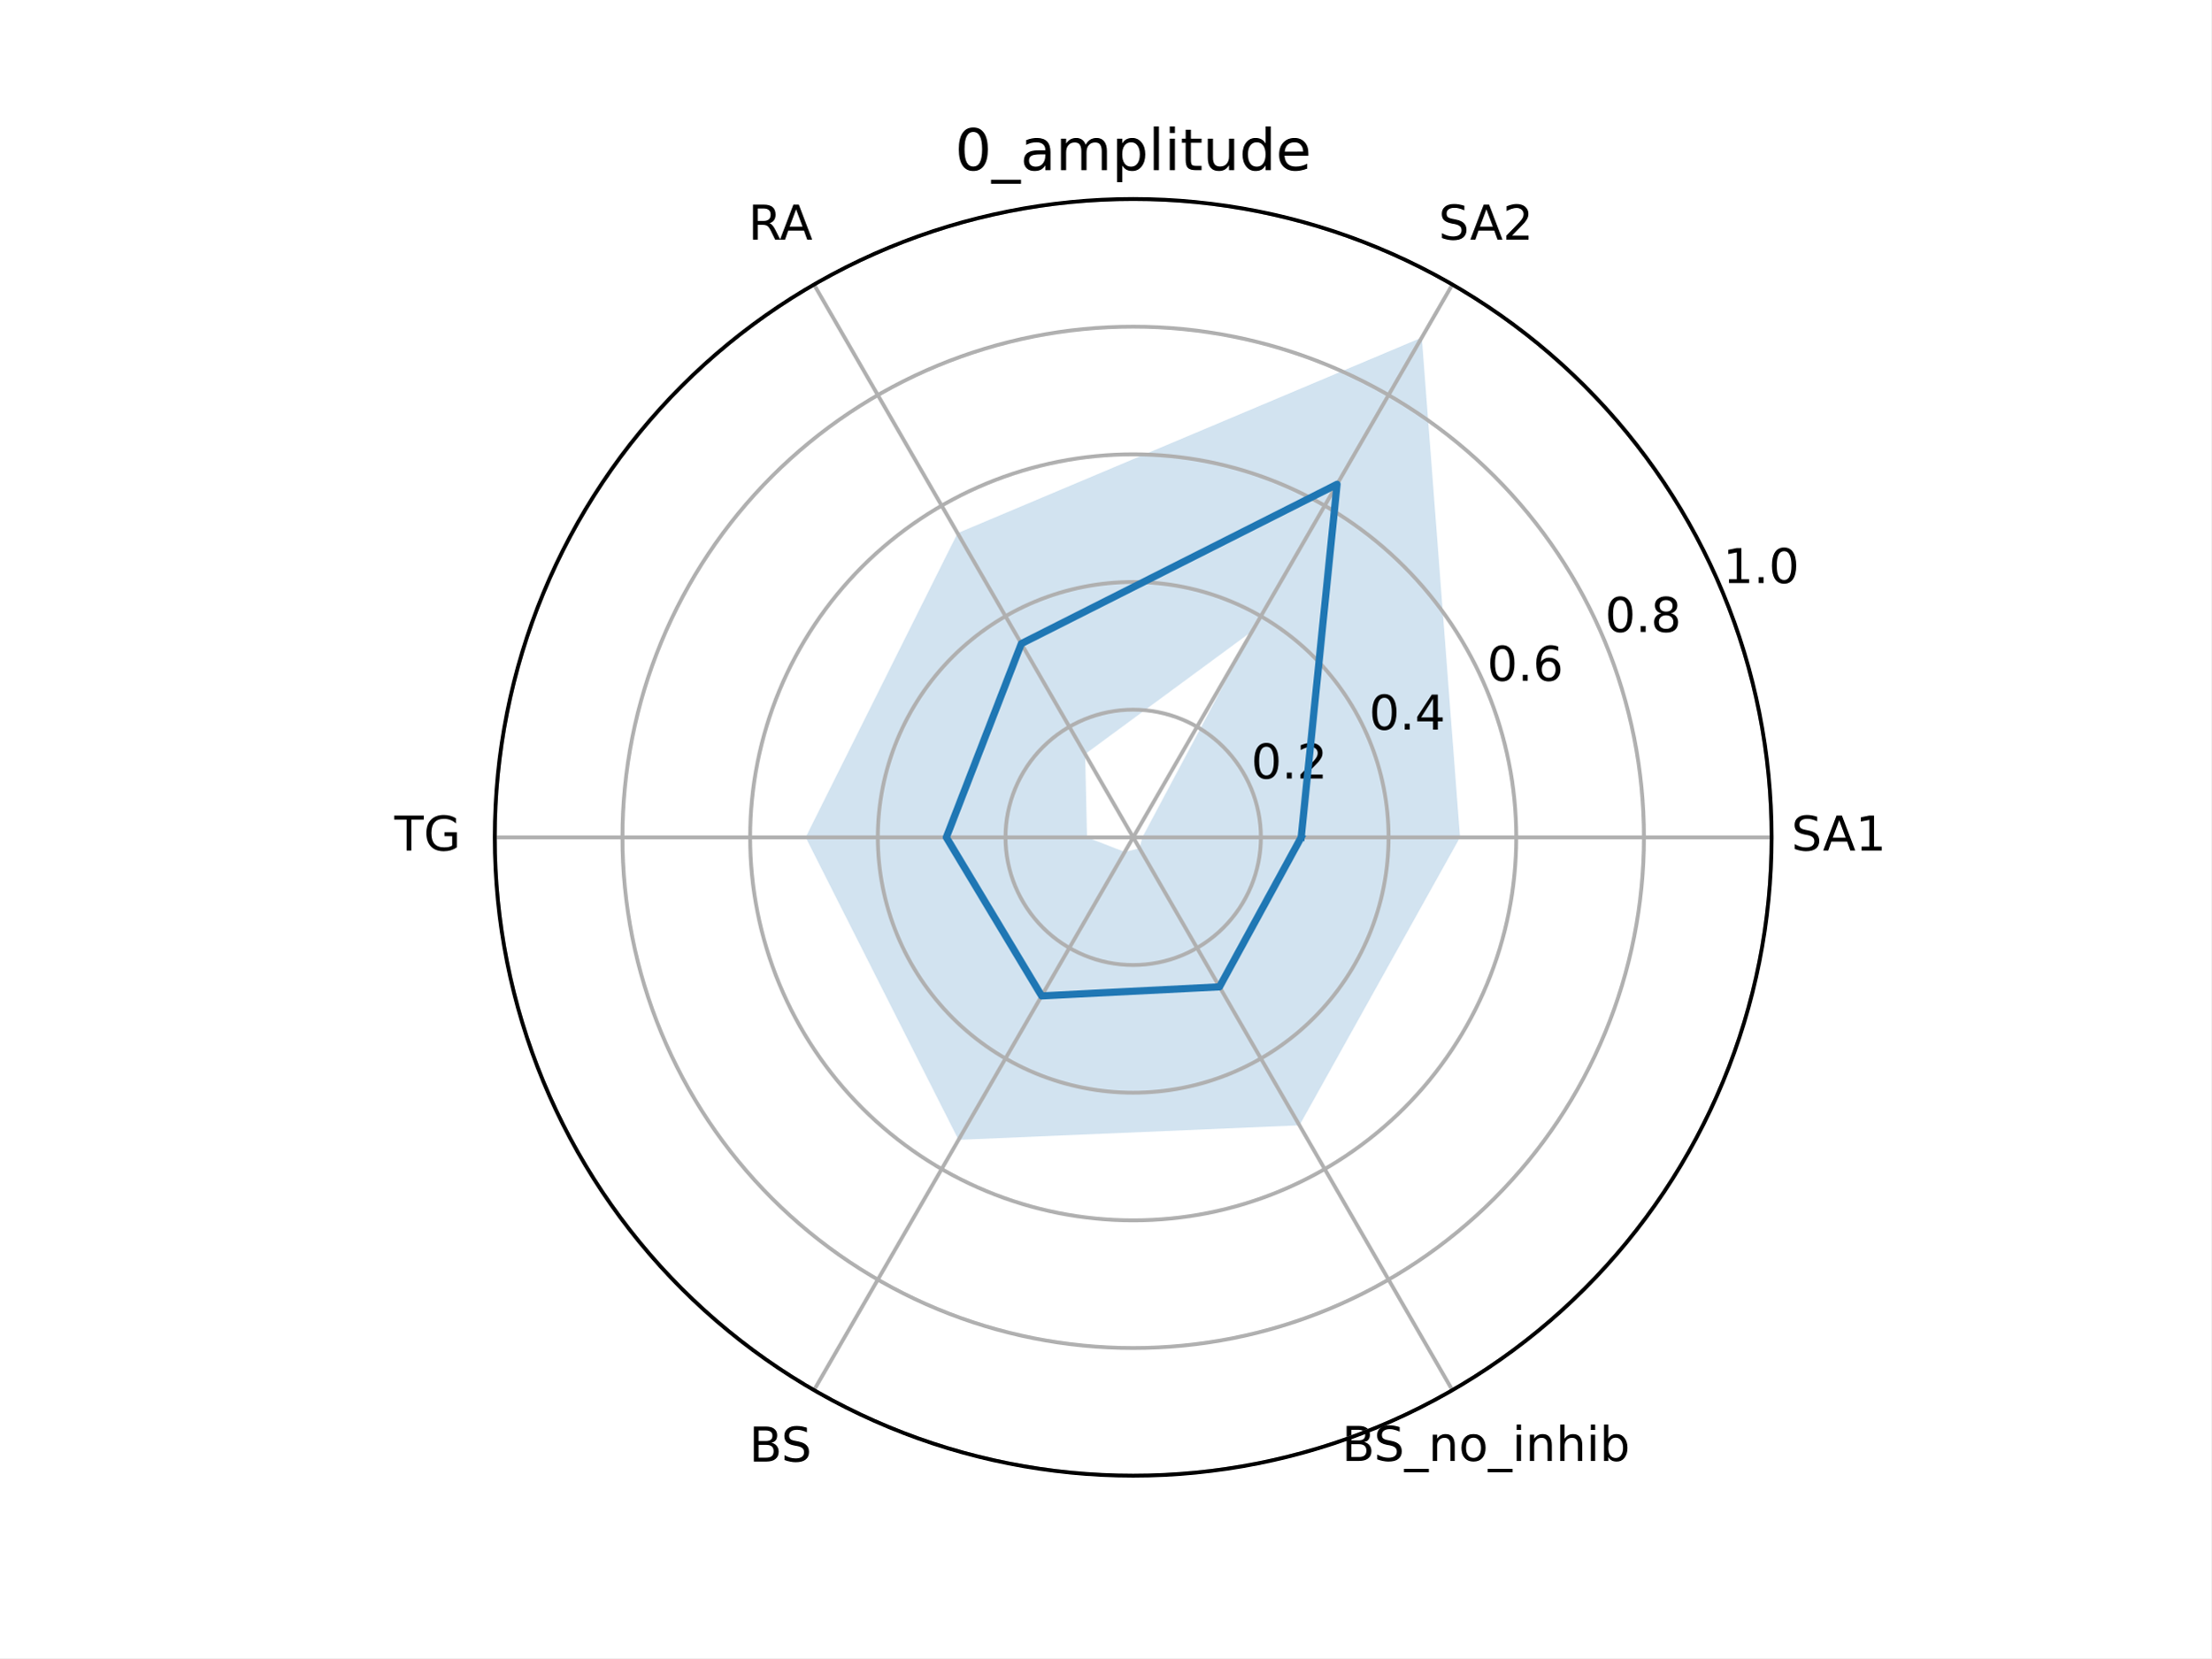
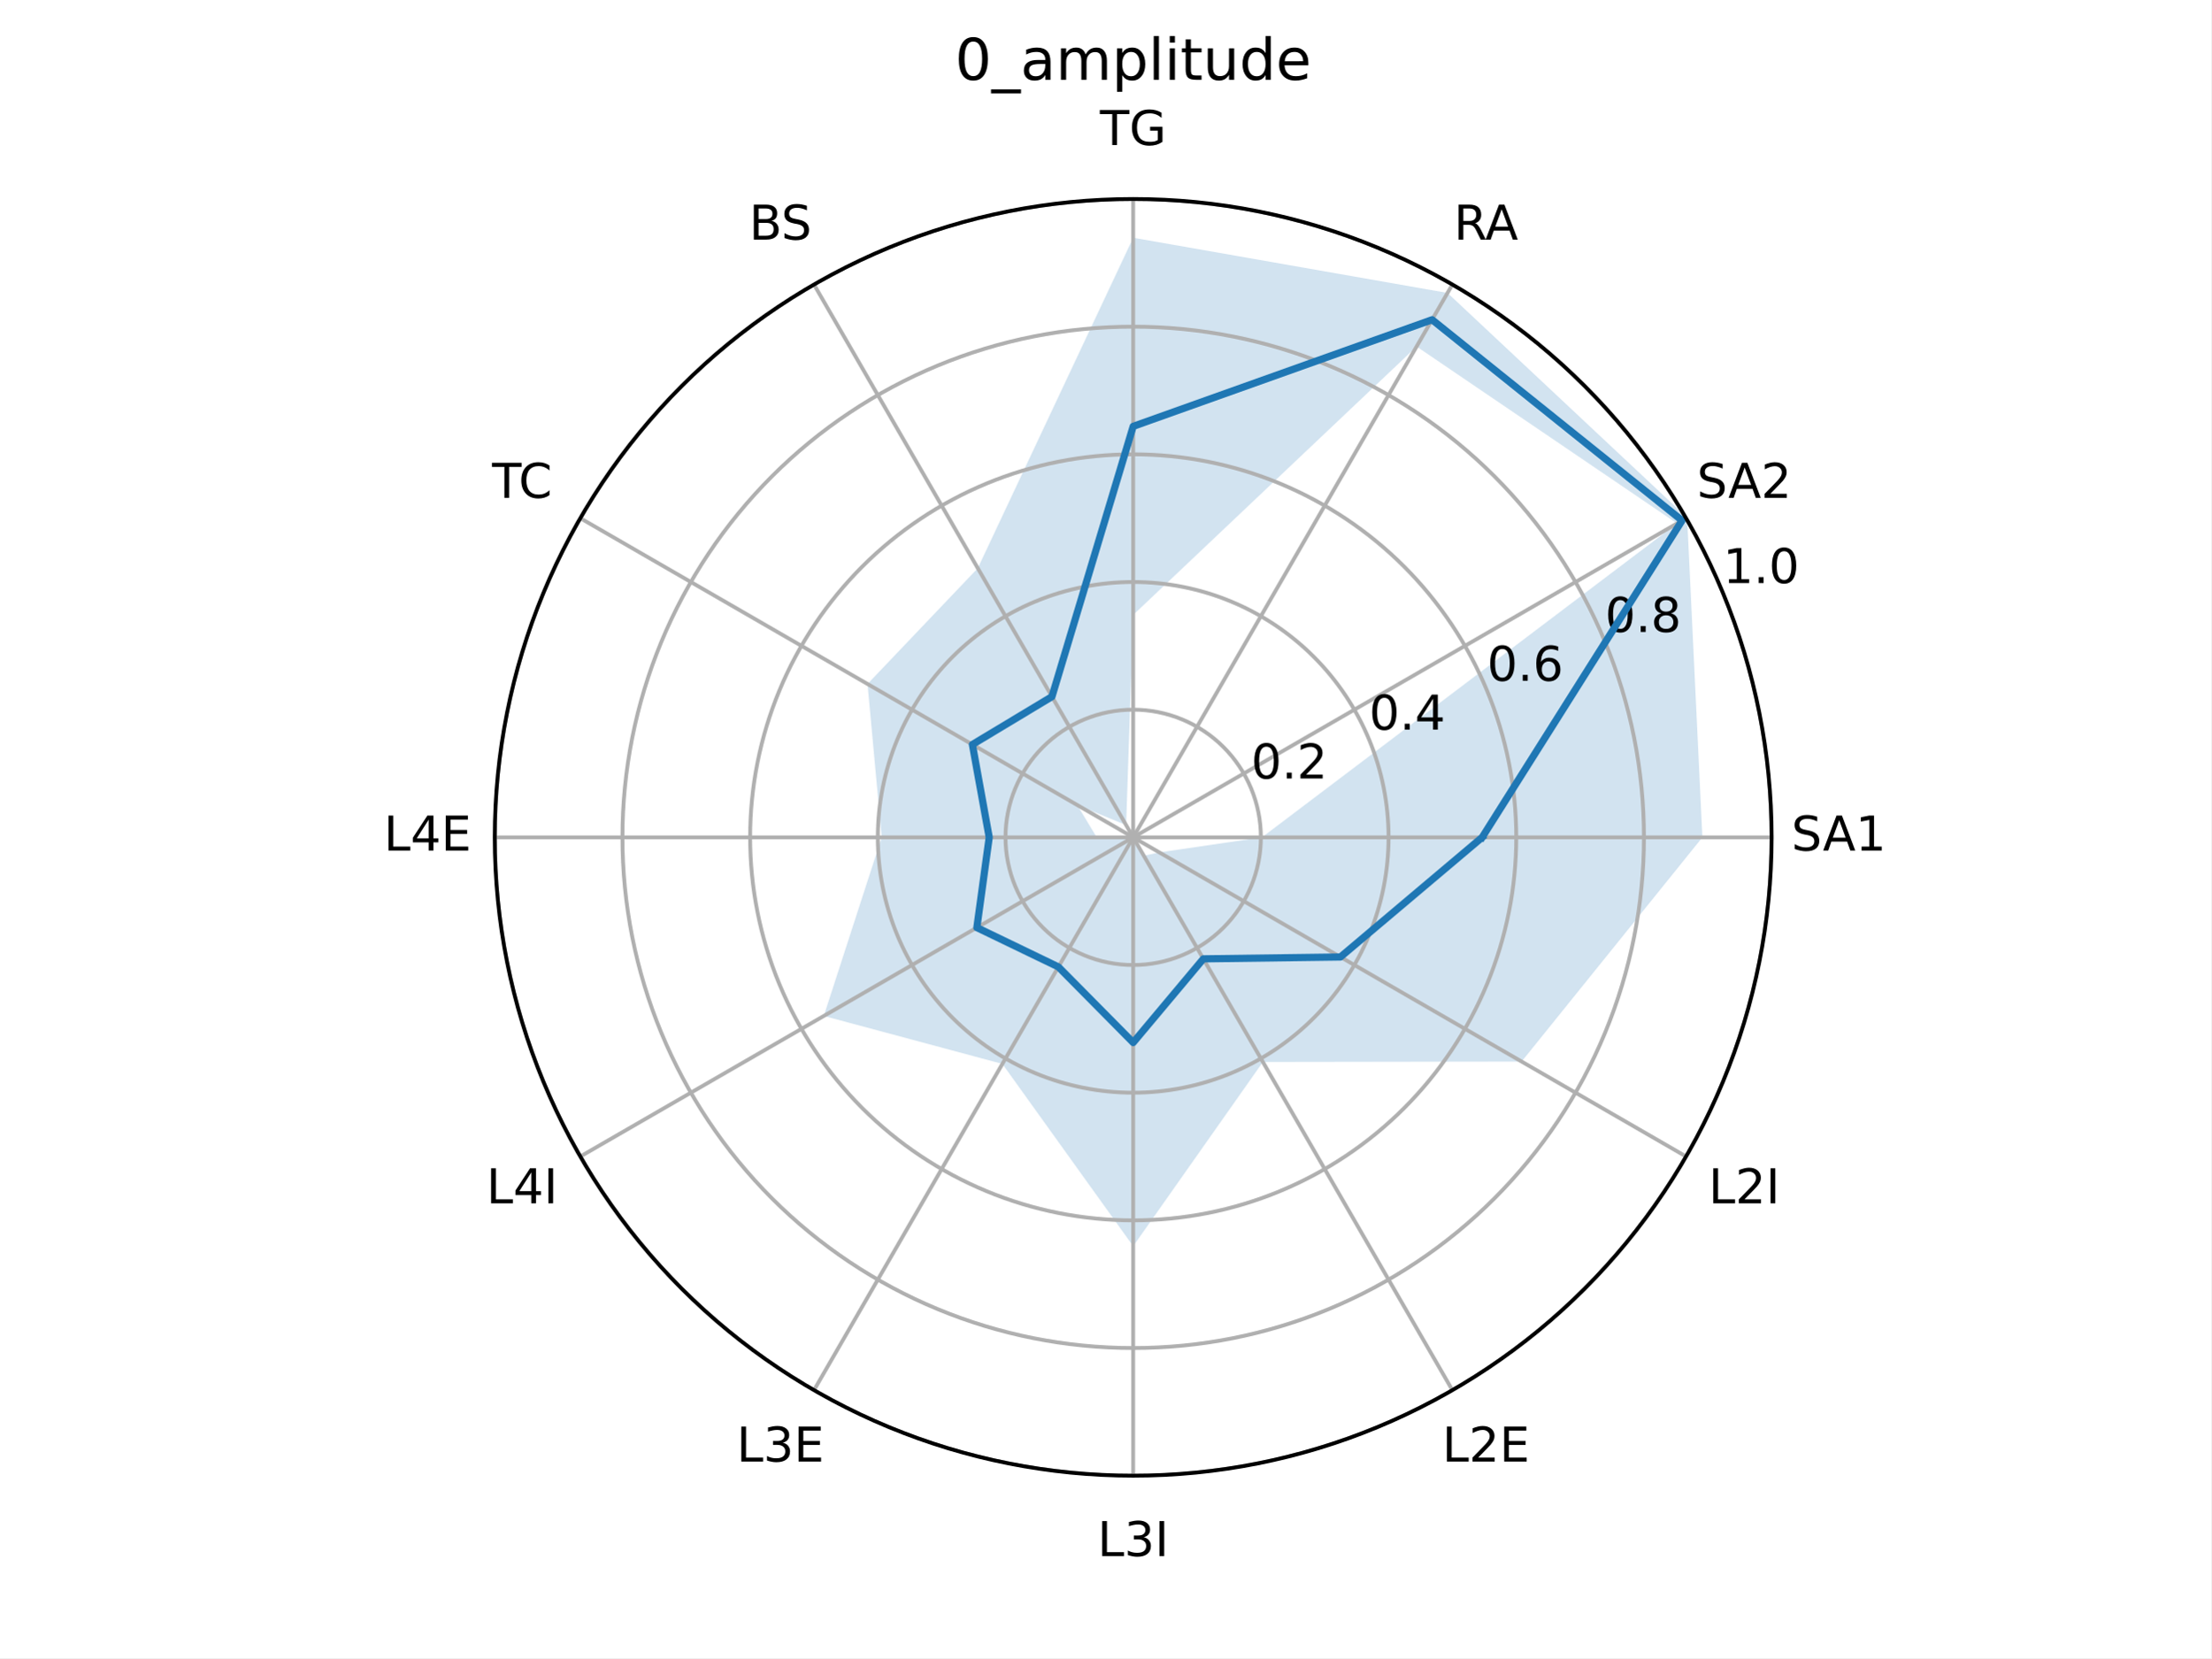
<svg xmlns="http://www.w3.org/2000/svg" width="460.8pt" height="345.6pt" viewBox="0 0 460.8 345.6" version="1.1">
  <defs>
    <style type="text/css">*{stroke-linejoin: round; stroke-linecap: butt}</style>
  </defs>
  <g id="figure_1">
    <g id="patch_1">
      <path d="M 0 345.6  L 460.8 345.6  L 460.8 0  L 0 0  z " style="fill: #ffffff" />
    </g>
    <g id="axes_1">
      <g id="patch_2">
        <path d="M 369.216 174.528  C 369.216 157.055 365.774 139.752 359.088 123.61  C 352.401 107.467 342.6 92.798 330.245 80.443  C 317.89 68.088 303.221 58.287 287.078 51.6  C 270.936 44.914 253.633 41.472 236.16 41.472  C 218.687 41.472 201.384 44.914 185.242 51.6  C 169.099 58.287 154.43 68.088 142.075 80.443  C 129.72 92.798 119.919 107.467 113.232 123.61  C 106.546 139.752 103.104 157.055 103.104 174.528  C 103.104 192.001 106.546 209.304 113.232 225.446  C 119.919 241.589 129.72 256.258 142.075 268.613  C 154.43 280.968 169.099 290.769 185.242 297.456  C 201.384 304.142 218.687 307.584 236.16 307.584  C 253.633 307.584 270.936 304.142 287.078 297.456  C 303.221 290.769 317.89 280.968 330.245 268.613  C 342.6 256.258 352.401 241.589 359.088 225.446  C 365.774 209.304 369.216 192.001 369.216 174.528  M 236.16 174.528  C 236.16 174.528 236.16 174.528 236.16 174.528  C 236.16 174.528 236.16 174.528 236.16 174.528  C 236.16 174.528 236.16 174.528 236.16 174.528  C 236.16 174.528 236.16 174.528 236.16 174.528  C 236.16 174.528 236.16 174.528 236.16 174.528  C 236.16 174.528 236.16 174.528 236.16 174.528  C 236.16 174.528 236.16 174.528 236.16 174.528  C 236.16 174.528 236.16 174.528 236.16 174.528  C 236.16 174.528 236.16 174.528 236.16 174.528  C 236.16 174.528 236.16 174.528 236.16 174.528  C 236.16 174.528 236.16 174.528 236.16 174.528  C 236.16 174.528 236.16 174.528 236.16 174.528  C 236.16 174.528 236.16 174.528 236.16 174.528  C 236.16 174.528 236.16 174.528 236.16 174.528  C 236.16 174.528 236.16 174.528 236.16 174.528  C 236.16 174.528 236.16 174.528 236.16 174.528  z " style="fill: #ffffff" />
      </g>
      <g id="FillBetweenPolyCollection_1">
-         <path d="M 238.064 174.528  L 304.277 174.528  L 296.308 70.349  L 199.556 111.128  L 167.897 174.528  L 199.759 237.577  L 270.816 234.554  L 304.277 174.528  L 238.064 174.528  L 238.064 174.528  L 237.482 176.818  L 234.401 177.574  L 226.539 174.528  L 226.142 157.176  L 260.985 131.529  L 238.064 174.528  z " clip-path="url(#p7a5864be9e)" style="fill: #1f77b4; fill-opacity: 0.2" />
+         <path d="M 262.991 174.528  L 354.788 174.528  L 351.603 107.877  L 301.675 61.053  L 236.16 49.548  L 203.771 118.429  L 180.792 142.561  L 183.744 174.528  L 171.675 211.758  L 208.895 221.752  L 236.16 259.745  L 263.191 221.348  L 317.111 221.265  L 354.788 174.528  L 262.991 174.528  L 262.991 174.528  L 241.596 177.666  L 238.371 178.358  L 236.16 174.858  L 232.241 181.316  L 235.483 174.919  L 228.562 174.528  L 224.503 167.798  L 234.686 171.975  L 236.16 128.165  L 295.227 72.22  L 349.498 109.092  L 262.991 174.528  z " clip-path="url(#p50f13710d6)" style="fill: #1f77b4; fill-opacity: 0.2" />
      </g>
      <g id="matplotlib.axis_1">
        <g id="xtick_1">
          <g id="line2d_1">
-             <path d="M 236.16 174.528  L 369.216 174.528  " clip-path="url(#p7a5864be9e)" style="fill: none; stroke: #b0b0b0; stroke-width: 0.8; stroke-linecap: square" />
+             <path d="M 236.16 174.528  L 369.216 174.528  " clip-path="url(#p50f13710d6)" style="fill: none; stroke: #b0b0b0; stroke-width: 0.8; stroke-linecap: square" />
          </g>
          <g id="text_1">
            <text style="font-size: 10px; font-family: 'DejaVu Sans', 'Bitstream Vera Sans', 'Computer Modern Sans Serif', 'Lucida Grande', 'Verdana', 'Geneva', 'Lucid', 'Arial', 'Helvetica', 'Avant Garde', sans-serif; text-anchor: middle" x="383.216" y="177.287" transform="rotate(-0 383.216 177.2874)">SA1</text>
          </g>
        </g>
        <g id="xtick_2">
          <g id="line2d_2">
-             <path d="M 236.16 174.528  L 302.688 59.298  " clip-path="url(#p7a5864be9e)" style="fill: none; stroke: #b0b0b0; stroke-width: 0.8; stroke-linecap: square" />
+             <path d="M 236.16 174.528  L 351.39 108  " clip-path="url(#p50f13710d6)" style="fill: none; stroke: #b0b0b0; stroke-width: 0.8; stroke-linecap: square" />
          </g>
          <g id="text_2">
-             <text style="font-size: 10px; font-family: 'DejaVu Sans', 'Bitstream Vera Sans', 'Computer Modern Sans Serif', 'Lucida Grande', 'Verdana', 'Geneva', 'Lucid', 'Arial', 'Helvetica', 'Avant Garde', sans-serif; text-anchor: middle" x="309.688" y="49.933" transform="rotate(-0 309.688 49.93314)">SA2</text>
+             <text style="font-size: 10px; font-family: 'DejaVu Sans', 'Bitstream Vera Sans', 'Computer Modern Sans Serif', 'Lucida Grande', 'Verdana', 'Geneva', 'Lucid', 'Arial', 'Helvetica', 'Avant Garde', sans-serif; text-anchor: middle" x="363.514" y="103.759" transform="rotate(-0 363.5142 103.7594)">SA2</text>
          </g>
        </g>
        <g id="xtick_3">
          <g id="line2d_3">
-             <path d="M 236.16 174.528  L 169.632 59.298  " clip-path="url(#p7a5864be9e)" style="fill: none; stroke: #b0b0b0; stroke-width: 0.8; stroke-linecap: square" />
+             <path d="M 236.16 174.528  L 302.688 59.298  " clip-path="url(#p50f13710d6)" style="fill: none; stroke: #b0b0b0; stroke-width: 0.8; stroke-linecap: square" />
          </g>
          <g id="text_3">
-             <text style="font-size: 10px; font-family: 'DejaVu Sans', 'Bitstream Vera Sans', 'Computer Modern Sans Serif', 'Lucida Grande', 'Verdana', 'Geneva', 'Lucid', 'Arial', 'Helvetica', 'Avant Garde', sans-serif; text-anchor: middle" x="162.632" y="49.933" transform="rotate(-0 162.632 49.93314)">RA</text>
+             <text style="font-size: 10px; font-family: 'DejaVu Sans', 'Bitstream Vera Sans', 'Computer Modern Sans Serif', 'Lucida Grande', 'Verdana', 'Geneva', 'Lucid', 'Arial', 'Helvetica', 'Avant Garde', sans-serif; text-anchor: middle" x="309.688" y="49.933" transform="rotate(-0 309.688 49.93314)">RA</text>
          </g>
        </g>
        <g id="xtick_4">
          <g id="line2d_4">
-             <path d="M 236.16 174.528  L 103.104 174.528  " clip-path="url(#p7a5864be9e)" style="fill: none; stroke: #b0b0b0; stroke-width: 0.8; stroke-linecap: square" />
+             <path d="M 236.16 174.528  L 236.16 41.472  " clip-path="url(#p50f13710d6)" style="fill: none; stroke: #b0b0b0; stroke-width: 0.8; stroke-linecap: square" />
          </g>
          <g id="text_4">
-             <text style="font-size: 10px; font-family: 'DejaVu Sans', 'Bitstream Vera Sans', 'Computer Modern Sans Serif', 'Lucida Grande', 'Verdana', 'Geneva', 'Lucid', 'Arial', 'Helvetica', 'Avant Garde', sans-serif; text-anchor: middle" x="89.104" y="177.287" transform="rotate(-0 89.104 177.2874)">TG</text>
+             <text style="font-size: 10px; font-family: 'DejaVu Sans', 'Bitstream Vera Sans', 'Computer Modern Sans Serif', 'Lucida Grande', 'Verdana', 'Geneva', 'Lucid', 'Arial', 'Helvetica', 'Avant Garde', sans-serif; text-anchor: middle" x="236.16" y="30.231" transform="rotate(-0 236.16 30.23137)">TG</text>
          </g>
        </g>
        <g id="xtick_5">
          <g id="line2d_5">
-             <path d="M 236.16 174.528  L 169.632 289.758  " clip-path="url(#p7a5864be9e)" style="fill: none; stroke: #b0b0b0; stroke-width: 0.8; stroke-linecap: square" />
+             <path d="M 236.16 174.528  L 169.632 59.298  " clip-path="url(#p50f13710d6)" style="fill: none; stroke: #b0b0b0; stroke-width: 0.8; stroke-linecap: square" />
          </g>
          <g id="text_5">
-             <text style="font-size: 10px; font-family: 'DejaVu Sans', 'Bitstream Vera Sans', 'Computer Modern Sans Serif', 'Lucida Grande', 'Verdana', 'Geneva', 'Lucid', 'Arial', 'Helvetica', 'Avant Garde', sans-serif; text-anchor: middle" x="162.632" y="304.642" transform="rotate(-0 162.632 304.6416)">BS</text>
+             <text style="font-size: 10px; font-family: 'DejaVu Sans', 'Bitstream Vera Sans', 'Computer Modern Sans Serif', 'Lucida Grande', 'Verdana', 'Geneva', 'Lucid', 'Arial', 'Helvetica', 'Avant Garde', sans-serif; text-anchor: middle" x="162.632" y="49.933" transform="rotate(-0 162.632 49.93314)">BS</text>
          </g>
        </g>
        <g id="xtick_6">
          <g id="line2d_6">
-             <path d="M 236.16 174.528  L 302.688 289.758  " clip-path="url(#p7a5864be9e)" style="fill: none; stroke: #b0b0b0; stroke-width: 0.8; stroke-linecap: square" />
+             <path d="M 236.16 174.528  L 120.93 108  " clip-path="url(#p50f13710d6)" style="fill: none; stroke: #b0b0b0; stroke-width: 0.8; stroke-linecap: square" />
          </g>
          <g id="text_6">
-             <text style="font-size: 10px; font-family: 'DejaVu Sans', 'Bitstream Vera Sans', 'Computer Modern Sans Serif', 'Lucida Grande', 'Verdana', 'Geneva', 'Lucid', 'Arial', 'Helvetica', 'Avant Garde', sans-serif; text-anchor: middle" x="309.688" y="304.503" transform="rotate(-0 309.688 304.5025)">BS_no_inhib</text>
+             <text style="font-size: 10px; font-family: 'DejaVu Sans', 'Bitstream Vera Sans', 'Computer Modern Sans Serif', 'Lucida Grande', 'Verdana', 'Geneva', 'Lucid', 'Arial', 'Helvetica', 'Avant Garde', sans-serif; text-anchor: middle" x="108.806" y="103.759" transform="rotate(-0 108.8058 103.7594)">TC</text>
+           </g>
+         </g>
+         <g id="xtick_7">
+           <g id="line2d_7">
+             <path d="M 236.16 174.528  L 103.104 174.528  " clip-path="url(#p50f13710d6)" style="fill: none; stroke: #b0b0b0; stroke-width: 0.8; stroke-linecap: square" />
+           </g>
+           <g id="text_7">
+             <text style="font-size: 10px; font-family: 'DejaVu Sans', 'Bitstream Vera Sans', 'Computer Modern Sans Serif', 'Lucida Grande', 'Verdana', 'Geneva', 'Lucid', 'Arial', 'Helvetica', 'Avant Garde', sans-serif; text-anchor: middle" x="89.104" y="177.287" transform="rotate(-0 89.104 177.2874)">L4E</text>
+           </g>
+         </g>
+         <g id="xtick_8">
+           <g id="line2d_8">
+             <path d="M 236.16 174.528  L 120.93 241.056  " clip-path="url(#p50f13710d6)" style="fill: none; stroke: #b0b0b0; stroke-width: 0.8; stroke-linecap: square" />
+           </g>
+           <g id="text_8">
+             <text style="font-size: 10px; font-family: 'DejaVu Sans', 'Bitstream Vera Sans', 'Computer Modern Sans Serif', 'Lucida Grande', 'Verdana', 'Geneva', 'Lucid', 'Arial', 'Helvetica', 'Avant Garde', sans-serif; text-anchor: middle" x="108.806" y="250.815" transform="rotate(-0 108.8058 250.8154)">L4I</text>
+           </g>
+         </g>
+         <g id="xtick_9">
+           <g id="line2d_9">
+             <path d="M 236.16 174.528  L 169.632 289.758  " clip-path="url(#p50f13710d6)" style="fill: none; stroke: #b0b0b0; stroke-width: 0.8; stroke-linecap: square" />
+           </g>
+           <g id="text_9">
+             <text style="font-size: 10px; font-family: 'DejaVu Sans', 'Bitstream Vera Sans', 'Computer Modern Sans Serif', 'Lucida Grande', 'Verdana', 'Geneva', 'Lucid', 'Arial', 'Helvetica', 'Avant Garde', sans-serif; text-anchor: middle" x="162.632" y="304.642" transform="rotate(-0 162.632 304.6416)">L3E</text>
+           </g>
+         </g>
+         <g id="xtick_10">
+           <g id="line2d_10">
+             <path d="M 236.16 174.528  L 236.16 307.584  " clip-path="url(#p50f13710d6)" style="fill: none; stroke: #b0b0b0; stroke-width: 0.8; stroke-linecap: square" />
+           </g>
+           <g id="text_10">
+             <text style="font-size: 10px; font-family: 'DejaVu Sans', 'Bitstream Vera Sans', 'Computer Modern Sans Serif', 'Lucida Grande', 'Verdana', 'Geneva', 'Lucid', 'Arial', 'Helvetica', 'Avant Garde', sans-serif; text-anchor: middle" x="236.16" y="324.343" transform="rotate(-0 236.16 324.3434)">L3I</text>
+           </g>
+         </g>
+         <g id="xtick_11">
+           <g id="line2d_11">
+             <path d="M 236.16 174.528  L 302.688 289.758  " clip-path="url(#p50f13710d6)" style="fill: none; stroke: #b0b0b0; stroke-width: 0.8; stroke-linecap: square" />
+           </g>
+           <g id="text_11">
+             <text style="font-size: 10px; font-family: 'DejaVu Sans', 'Bitstream Vera Sans', 'Computer Modern Sans Serif', 'Lucida Grande', 'Verdana', 'Geneva', 'Lucid', 'Arial', 'Helvetica', 'Avant Garde', sans-serif; text-anchor: middle" x="309.688" y="304.642" transform="rotate(-0 309.688 304.6416)">L2E</text>
+           </g>
+         </g>
+         <g id="xtick_12">
+           <g id="line2d_12">
+             <path d="M 236.16 174.528  L 351.39 241.056  " clip-path="url(#p50f13710d6)" style="fill: none; stroke: #b0b0b0; stroke-width: 0.8; stroke-linecap: square" />
+           </g>
+           <g id="text_12">
+             <text style="font-size: 10px; font-family: 'DejaVu Sans', 'Bitstream Vera Sans', 'Computer Modern Sans Serif', 'Lucida Grande', 'Verdana', 'Geneva', 'Lucid', 'Arial', 'Helvetica', 'Avant Garde', sans-serif; text-anchor: middle" x="363.514" y="250.815" transform="rotate(-0 363.5142 250.8154)">L2I</text>
          </g>
        </g>
      </g>
      <g id="matplotlib.axis_2">
        <g id="ytick_1">
-           <g id="line2d_7">
-             <path d="M 262.771 174.528  C 262.771 171.033 262.083 167.573 260.746 164.344  C 259.408 161.116 257.448 158.182 254.977 155.711  C 252.506 153.24 249.572 151.28 246.344 149.942  C 243.115 148.605 239.655 147.917 236.16 147.917  C 232.665 147.917 229.205 148.605 225.976 149.942  C 222.748 151.28 219.814 153.24 217.343 155.711  C 214.872 158.182 212.912 161.116 211.574 164.344  C 210.237 167.573 209.549 171.033 209.549 174.528  C 209.549 178.023 210.237 181.483 211.574 184.712  C 212.912 187.94 214.872 190.874 217.343 193.345  C 219.814 195.816 222.748 197.776 225.976 199.114  C 229.205 200.451 232.665 201.139 236.16 201.139  C 239.655 201.139 243.115 200.451 246.344 199.114  C 249.572 197.776 252.506 195.816 254.977 193.345  C 257.448 190.874 259.408 187.94 260.746 184.712  C 262.083 181.483 262.771 178.023 262.771 174.528  " clip-path="url(#p7a5864be9e)" style="fill: none; stroke: #b0b0b0; stroke-width: 0.8; stroke-linecap: square" />
+           <g id="line2d_13">
+             <path d="M 262.771 174.528  C 262.771 171.033 262.083 167.573 260.746 164.344  C 259.408 161.116 257.448 158.182 254.977 155.711  C 252.506 153.24 249.572 151.28 246.344 149.942  C 243.115 148.605 239.655 147.917 236.16 147.917  C 232.665 147.917 229.205 148.605 225.976 149.942  C 222.748 151.28 219.814 153.24 217.343 155.711  C 214.872 158.182 212.912 161.116 211.574 164.344  C 210.237 167.573 209.549 171.033 209.549 174.528  C 209.549 178.023 210.237 181.483 211.574 184.712  C 212.912 187.94 214.872 190.874 217.343 193.345  C 219.814 195.816 222.748 197.776 225.976 199.114  C 229.205 200.451 232.665 201.139 236.16 201.139  C 239.655 201.139 243.115 200.451 246.344 199.114  C 249.572 197.776 252.506 195.816 254.977 193.345  C 257.448 190.874 259.408 187.94 260.746 184.712  C 262.083 181.483 262.771 178.023 262.771 174.528  " clip-path="url(#p50f13710d6)" style="fill: none; stroke: #b0b0b0; stroke-width: 0.8; stroke-linecap: square" />
          </g>
-           <g id="text_7">
+           <g id="text_13">
            <text style="font-size: 10px; font-family: 'DejaVu Sans', 'Bitstream Vera Sans', 'Computer Modern Sans Serif', 'Lucida Grande', 'Verdana', 'Geneva', 'Lucid', 'Arial', 'Helvetica', 'Avant Garde', sans-serif; text-anchor: start" x="260.746" y="162.265" transform="rotate(-0 260.7455 162.2646)">0.2</text>
          </g>
        </g>
        <g id="ytick_2">
-           <g id="line2d_8">
-             <path d="M 289.382 174.528  C 289.382 167.539 288.006 160.618 285.331 154.161  C 282.656 147.704 278.736 141.836 273.794 136.894  C 268.852 131.952 262.984 128.032 256.527 125.357  C 250.07 122.682 243.149 121.306 236.16 121.306  C 229.171 121.306 222.25 122.682 215.793 125.357  C 209.336 128.032 203.468 131.952 198.526 136.894  C 193.584 141.836 189.664 147.704 186.989 154.161  C 184.314 160.618 182.938 167.539 182.938 174.528  C 182.938 181.517 184.314 188.438 186.989 194.895  C 189.664 201.352 193.584 207.22 198.526 212.162  C 203.468 217.104 209.336 221.024 215.793 223.699  C 222.25 226.374 229.171 227.75 236.16 227.75  C 243.149 227.75 250.07 226.374 256.527 223.699  C 262.984 221.024 268.852 217.104 273.794 212.162  C 278.736 207.22 282.656 201.352 285.331 194.895  C 288.006 188.438 289.382 181.517 289.382 174.528  " clip-path="url(#p7a5864be9e)" style="fill: none; stroke: #b0b0b0; stroke-width: 0.8; stroke-linecap: square" />
+           <g id="line2d_14">
+             <path d="M 289.382 174.528  C 289.382 167.539 288.006 160.618 285.331 154.161  C 282.656 147.704 278.736 141.836 273.794 136.894  C 268.852 131.952 262.984 128.032 256.527 125.357  C 250.07 122.682 243.149 121.306 236.16 121.306  C 229.171 121.306 222.25 122.682 215.793 125.357  C 209.336 128.032 203.468 131.952 198.526 136.894  C 193.584 141.836 189.664 147.704 186.989 154.161  C 184.314 160.618 182.938 167.539 182.938 174.528  C 182.938 181.517 184.314 188.438 186.989 194.895  C 189.664 201.352 193.584 207.22 198.526 212.162  C 203.468 217.104 209.336 221.024 215.793 223.699  C 222.25 226.374 229.171 227.75 236.16 227.75  C 243.149 227.75 250.07 226.374 256.527 223.699  C 262.984 221.024 268.852 217.104 273.794 212.162  C 278.736 207.22 282.656 201.352 285.331 194.895  C 288.006 188.438 289.382 181.517 289.382 174.528  " clip-path="url(#p50f13710d6)" style="fill: none; stroke: #b0b0b0; stroke-width: 0.8; stroke-linecap: square" />
          </g>
-           <g id="text_8">
+           <g id="text_14">
            <text style="font-size: 10px; font-family: 'DejaVu Sans', 'Bitstream Vera Sans', 'Computer Modern Sans Serif', 'Lucida Grande', 'Verdana', 'Geneva', 'Lucid', 'Arial', 'Helvetica', 'Avant Garde', sans-serif; text-anchor: start" x="285.331" y="152.081" transform="rotate(-0 285.3311 152.081)">0.4</text>
          </g>
        </g>
        <g id="ytick_3">
-           <g id="line2d_9">
-             <path d="M 315.994 174.528  C 315.994 164.044 313.929 153.663 309.917 143.977  C 305.905 134.291 300.024 125.49 292.611 118.077  C 285.198 110.664 276.397 104.783 266.711 100.771  C 257.025 96.759 246.644 94.694 236.16 94.694  C 225.676 94.694 215.295 96.759 205.609 100.771  C 195.923 104.783 187.122 110.664 179.709 118.077  C 172.296 125.49 166.415 134.291 162.403 143.977  C 158.391 153.663 156.326 164.044 156.326 174.528  C 156.326 185.012 158.391 195.393 162.403 205.079  C 166.415 214.765 172.296 223.566 179.709 230.979  C 187.122 238.392 195.923 244.273 205.609 248.285  C 215.295 252.297 225.676 254.362 236.16 254.362  C 246.644 254.362 257.025 252.297 266.711 248.285  C 276.397 244.273 285.198 238.392 292.611 230.979  C 300.024 223.566 305.905 214.765 309.917 205.079  C 313.929 195.393 315.994 185.012 315.994 174.528  " clip-path="url(#p7a5864be9e)" style="fill: none; stroke: #b0b0b0; stroke-width: 0.8; stroke-linecap: square" />
+           <g id="line2d_15">
+             <path d="M 315.994 174.528  C 315.994 164.044 313.929 153.663 309.917 143.977  C 305.905 134.291 300.024 125.49 292.611 118.077  C 285.198 110.664 276.397 104.783 266.711 100.771  C 257.025 96.759 246.644 94.694 236.16 94.694  C 225.676 94.694 215.295 96.759 205.609 100.771  C 195.923 104.783 187.122 110.664 179.709 118.077  C 172.296 125.49 166.415 134.291 162.403 143.977  C 158.391 153.663 156.326 164.044 156.326 174.528  C 156.326 185.012 158.391 195.393 162.403 205.079  C 166.415 214.765 172.296 223.566 179.709 230.979  C 187.122 238.392 195.923 244.273 205.609 248.285  C 215.295 252.297 225.676 254.362 236.16 254.362  C 246.644 254.362 257.025 252.297 266.711 248.285  C 276.397 244.273 285.198 238.392 292.611 230.979  C 300.024 223.566 305.905 214.765 309.917 205.079  C 313.929 195.393 315.994 185.012 315.994 174.528  " clip-path="url(#p50f13710d6)" style="fill: none; stroke: #b0b0b0; stroke-width: 0.8; stroke-linecap: square" />
          </g>
-           <g id="text_9">
+           <g id="text_15">
            <text style="font-size: 10px; font-family: 'DejaVu Sans', 'Bitstream Vera Sans', 'Computer Modern Sans Serif', 'Lucida Grande', 'Verdana', 'Geneva', 'Lucid', 'Arial', 'Helvetica', 'Avant Garde', sans-serif; text-anchor: start" x="309.917" y="141.897" transform="rotate(-0 309.9166 141.8973)">0.6</text>
          </g>
        </g>
        <g id="ytick_4">
-           <g id="line2d_10">
-             <path d="M 342.605 174.528  C 342.605 160.55 339.851 146.708 334.502 133.793  C 329.153 120.879 321.312 109.144 311.428 99.26  C 301.544 89.376 289.809 81.535 276.895 76.186  C 263.98 70.837 250.138 68.083 236.16 68.083  C 222.182 68.083 208.34 70.837 195.425 76.186  C 182.511 81.535 170.776 89.376 160.892 99.26  C 151.008 109.144 143.167 120.879 137.818 133.793  C 132.469 146.708 129.715 160.55 129.715 174.528  C 129.715 188.506 132.469 202.348 137.818 215.263  C 143.167 228.177 151.008 239.912 160.892 249.796  C 170.776 259.68 182.511 267.521 195.425 272.87  C 208.34 278.219 222.182 280.973 236.16 280.973  C 250.138 280.973 263.98 278.219 276.895 272.87  C 289.809 267.521 301.544 259.68 311.428 249.796  C 321.312 239.912 329.153 228.177 334.502 215.263  C 339.851 202.348 342.605 188.506 342.605 174.528  " clip-path="url(#p7a5864be9e)" style="fill: none; stroke: #b0b0b0; stroke-width: 0.8; stroke-linecap: square" />
+           <g id="line2d_16">
+             <path d="M 342.605 174.528  C 342.605 160.55 339.851 146.708 334.502 133.793  C 329.153 120.879 321.312 109.144 311.428 99.26  C 301.544 89.376 289.809 81.535 276.895 76.186  C 263.98 70.837 250.138 68.083 236.16 68.083  C 222.182 68.083 208.34 70.837 195.425 76.186  C 182.511 81.535 170.776 89.376 160.892 99.26  C 151.008 109.144 143.167 120.879 137.818 133.793  C 132.469 146.708 129.715 160.55 129.715 174.528  C 129.715 188.506 132.469 202.348 137.818 215.263  C 143.167 228.177 151.008 239.912 160.892 249.796  C 170.776 259.68 182.511 267.521 195.425 272.87  C 208.34 278.219 222.182 280.973 236.16 280.973  C 250.138 280.973 263.98 278.219 276.895 272.87  C 289.809 267.521 301.544 259.68 311.428 249.796  C 321.312 239.912 329.153 228.177 334.502 215.263  C 339.851 202.348 342.605 188.506 342.605 174.528  " clip-path="url(#p50f13710d6)" style="fill: none; stroke: #b0b0b0; stroke-width: 0.8; stroke-linecap: square" />
          </g>
-           <g id="text_10">
+           <g id="text_16">
            <text style="font-size: 10px; font-family: 'DejaVu Sans', 'Bitstream Vera Sans', 'Computer Modern Sans Serif', 'Lucida Grande', 'Verdana', 'Geneva', 'Lucid', 'Arial', 'Helvetica', 'Avant Garde', sans-serif; text-anchor: start" x="334.502" y="131.714" transform="rotate(-0 334.5022 131.7137)">0.8</text>
          </g>
        </g>
        <g id="ytick_5">
-           <g id="line2d_11">
-             <path d="M 369.216 174.528  C 369.216 157.055 365.774 139.752 359.088 123.61  C 352.401 107.467 342.6 92.798 330.245 80.443  C 317.89 68.088 303.221 58.287 287.078 51.6  C 270.936 44.914 253.633 41.472 236.16 41.472  C 218.687 41.472 201.384 44.914 185.242 51.6  C 169.099 58.287 154.43 68.088 142.075 80.443  C 129.72 92.798 119.919 107.467 113.232 123.61  C 106.546 139.752 103.104 157.055 103.104 174.528  C 103.104 192.001 106.546 209.304 113.232 225.446  C 119.919 241.589 129.72 256.258 142.075 268.613  C 154.43 280.968 169.099 290.769 185.242 297.456  C 201.384 304.142 218.687 307.584 236.16 307.584  C 253.633 307.584 270.936 304.142 287.078 297.456  C 303.221 290.769 317.89 280.968 330.245 268.613  C 342.6 256.258 352.401 241.589 359.088 225.446  C 365.774 209.304 369.216 192.001 369.216 174.528  " clip-path="url(#p7a5864be9e)" style="fill: none; stroke: #b0b0b0; stroke-width: 0.8; stroke-linecap: square" />
+           <g id="line2d_17">
+             <path d="M 369.216 174.528  C 369.216 157.055 365.774 139.752 359.088 123.61  C 352.401 107.467 342.6 92.798 330.245 80.443  C 317.89 68.088 303.221 58.287 287.078 51.6  C 270.936 44.914 253.633 41.472 236.16 41.472  C 218.687 41.472 201.384 44.914 185.242 51.6  C 169.099 58.287 154.43 68.088 142.075 80.443  C 129.72 92.798 119.919 107.467 113.232 123.61  C 106.546 139.752 103.104 157.055 103.104 174.528  C 103.104 192.001 106.546 209.304 113.232 225.446  C 119.919 241.589 129.72 256.258 142.075 268.613  C 154.43 280.968 169.099 290.769 185.242 297.456  C 201.384 304.142 218.687 307.584 236.16 307.584  C 253.633 307.584 270.936 304.142 287.078 297.456  C 303.221 290.769 317.89 280.968 330.245 268.613  C 342.6 256.258 352.401 241.589 359.088 225.446  C 365.774 209.304 369.216 192.001 369.216 174.528  " clip-path="url(#p50f13710d6)" style="fill: none; stroke: #b0b0b0; stroke-width: 0.8; stroke-linecap: square" />
          </g>
-           <g id="text_11">
+           <g id="text_17">
            <text style="font-size: 10px; font-family: 'DejaVu Sans', 'Bitstream Vera Sans', 'Computer Modern Sans Serif', 'Lucida Grande', 'Verdana', 'Geneva', 'Lucid', 'Arial', 'Helvetica', 'Avant Garde', sans-serif; text-anchor: start" x="359.088" y="121.53" transform="rotate(-0 359.0877 121.53)">1.0</text>
          </g>
        </g>
      </g>
-       <g id="line2d_12">
-         <path d="M 271.171 174.528  L 278.646 100.939  L 212.849 134.152  L 197.218 174.528  L 217.08 207.575  L 254.149 205.686  L 271.171 174.528  " clip-path="url(#p7a5864be9e)" style="fill: none; stroke: #1f77b4; stroke-width: 1.5; stroke-linecap: square" />
+       <g id="line2d_18">
+         <path d="M 308.89 174.528  L 350.551 108.485  L 298.451 66.637  L 236.16 88.857  L 219.229 145.202  L 202.647 155.179  L 206.153 174.528  L 203.579 193.339  L 220.568 201.534  L 236.16 217.301  L 250.781 199.853  L 279.353 199.466  L 308.89 174.528  " clip-path="url(#p50f13710d6)" style="fill: none; stroke: #1f77b4; stroke-width: 1.5; stroke-linecap: square" />
      </g>
      <g id="patch_3">
        <path d="M 369.216 174.528  C 369.216 157.055 365.774 139.752 359.088 123.61  C 352.401 107.467 342.6 92.798 330.245 80.443  C 317.89 68.088 303.221 58.287 287.078 51.6  C 270.936 44.914 253.633 41.472 236.16 41.472  C 218.687 41.472 201.384 44.914 185.242 51.6  C 169.099 58.287 154.43 68.088 142.075 80.443  C 129.72 92.798 119.919 107.467 113.232 123.61  C 106.546 139.752 103.104 157.055 103.104 174.528  C 103.104 192.001 106.546 209.304 113.232 225.446  C 119.919 241.589 129.72 256.258 142.075 268.613  C 154.43 280.968 169.099 290.769 185.242 297.456  C 201.384 304.142 218.687 307.584 236.16 307.584  C 253.633 307.584 270.936 304.142 287.078 297.456  C 303.221 290.769 317.89 280.968 330.245 268.613  C 342.6 256.258 352.401 241.589 359.088 225.446  C 365.774 209.304 369.216 192.001 369.216 174.528  " style="fill: none; stroke: #000000; stroke-width: 0.8; stroke-linejoin: miter; stroke-linecap: square" />
      </g>
-       <g id="text_12">
-         <text style="font-size: 12px; font-family: 'DejaVu Sans', 'Bitstream Vera Sans', 'Computer Modern Sans Serif', 'Lucida Grande', 'Verdana', 'Geneva', 'Lucid', 'Arial', 'Helvetica', 'Avant Garde', sans-serif; text-anchor: middle" x="236.16" y="35.472" transform="rotate(-0 236.16 35.472)">0_amplitude</text>
+       <g id="text_18">
+         <text style="font-size: 12px; font-family: 'DejaVu Sans', 'Bitstream Vera Sans', 'Computer Modern Sans Serif', 'Lucida Grande', 'Verdana', 'Geneva', 'Lucid', 'Arial', 'Helvetica', 'Avant Garde', sans-serif; text-anchor: middle" x="236.16" y="16.633" transform="rotate(-0 236.16 16.63294)">0_amplitude</text>
      </g>
    </g>
  </g>
  <defs>
-     <clipPath id="p7a5864be9e">
+     <clipPath id="p50f13710d6">
      <path d="M 369.216 174.528  C 369.216 157.055 365.774 139.752 359.088 123.61  C 352.401 107.467 342.6 92.798 330.245 80.443  C 317.89 68.088 303.221 58.287 287.078 51.6  C 270.936 44.914 253.633 41.472 236.16 41.472  C 218.687 41.472 201.384 44.914 185.242 51.6  C 169.099 58.287 154.43 68.088 142.075 80.443  C 129.72 92.798 119.919 107.467 113.232 123.61  C 106.546 139.752 103.104 157.055 103.104 174.528  C 103.104 192.001 106.546 209.304 113.232 225.446  C 119.919 241.589 129.72 256.258 142.075 268.613  C 154.43 280.968 169.099 290.769 185.242 297.456  C 201.384 304.142 218.687 307.584 236.16 307.584  C 253.633 307.584 270.936 304.142 287.078 297.456  C 303.221 290.769 317.89 280.968 330.245 268.613  C 342.6 256.258 352.401 241.589 359.088 225.446  C 365.774 209.304 369.216 192.001 369.216 174.528  M 236.16 174.528  C 236.16 174.528 236.16 174.528 236.16 174.528  C 236.16 174.528 236.16 174.528 236.16 174.528  C 236.16 174.528 236.16 174.528 236.16 174.528  C 236.16 174.528 236.16 174.528 236.16 174.528  C 236.16 174.528 236.16 174.528 236.16 174.528  C 236.16 174.528 236.16 174.528 236.16 174.528  C 236.16 174.528 236.16 174.528 236.16 174.528  C 236.16 174.528 236.16 174.528 236.16 174.528  C 236.16 174.528 236.16 174.528 236.16 174.528  C 236.16 174.528 236.16 174.528 236.16 174.528  C 236.16 174.528 236.16 174.528 236.16 174.528  C 236.16 174.528 236.16 174.528 236.16 174.528  C 236.16 174.528 236.16 174.528 236.16 174.528  C 236.16 174.528 236.16 174.528 236.16 174.528  C 236.16 174.528 236.16 174.528 236.16 174.528  C 236.16 174.528 236.16 174.528 236.16 174.528  z " />
    </clipPath>
  </defs>
</svg>
